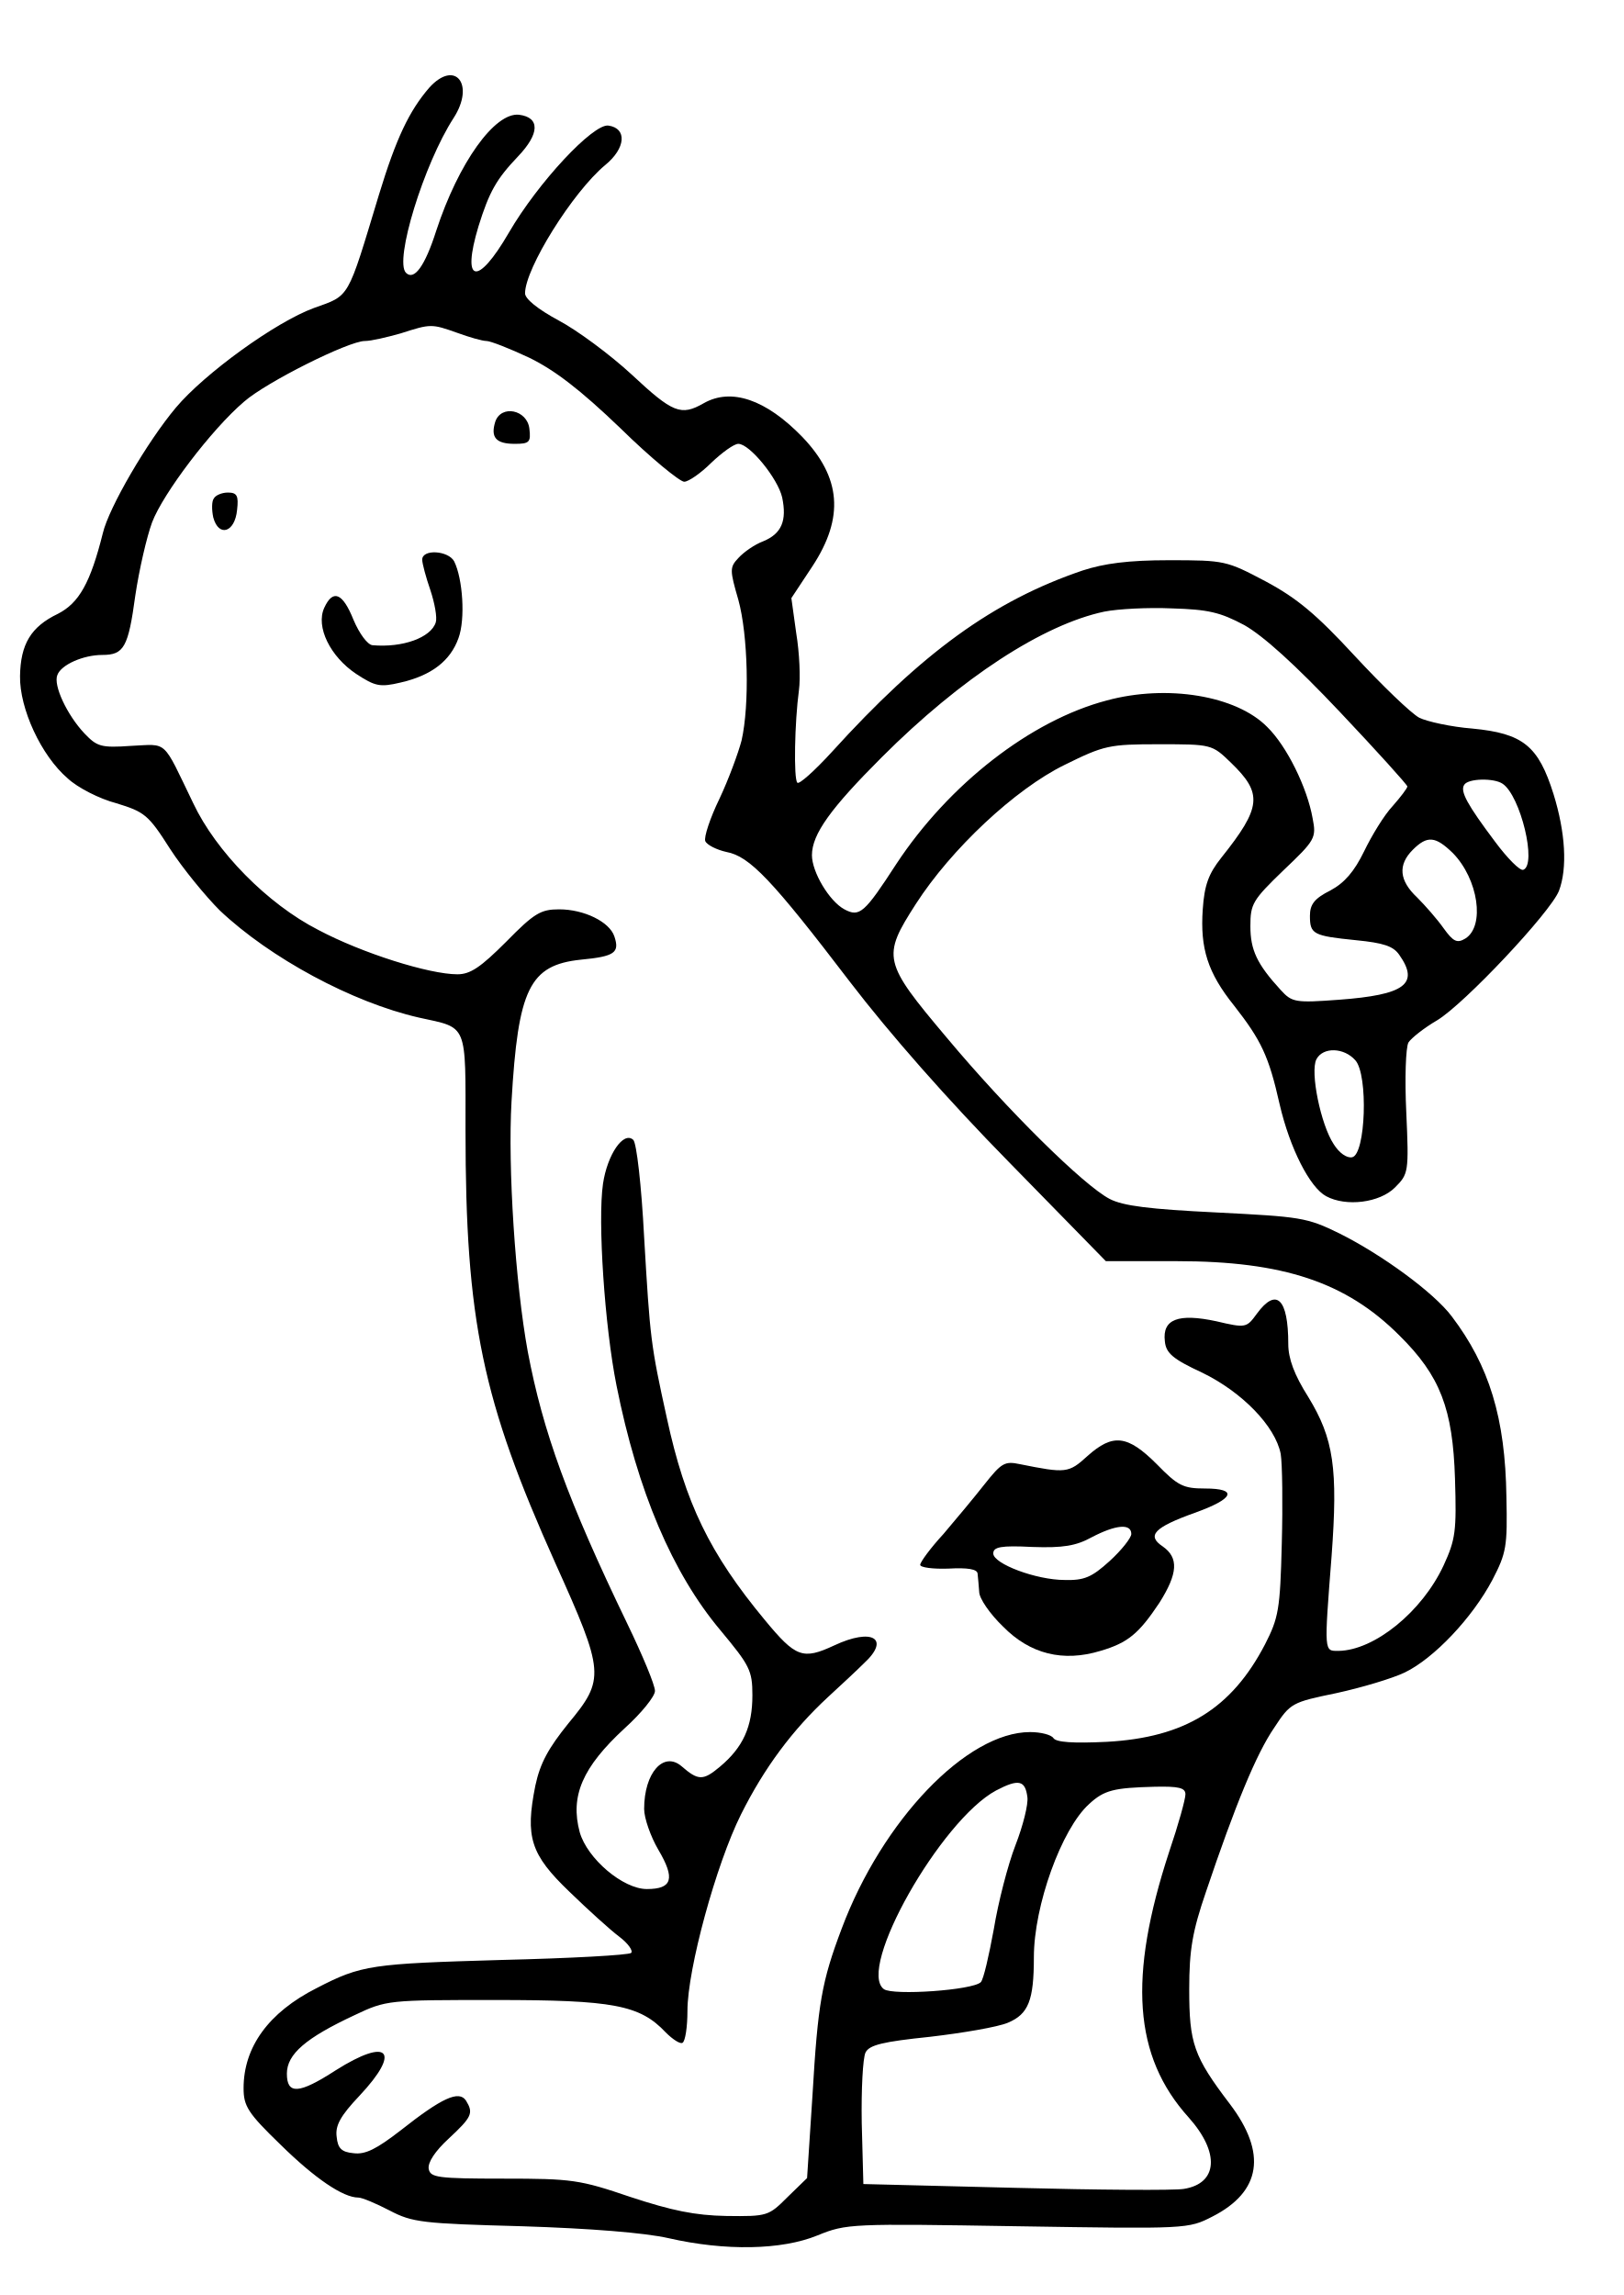
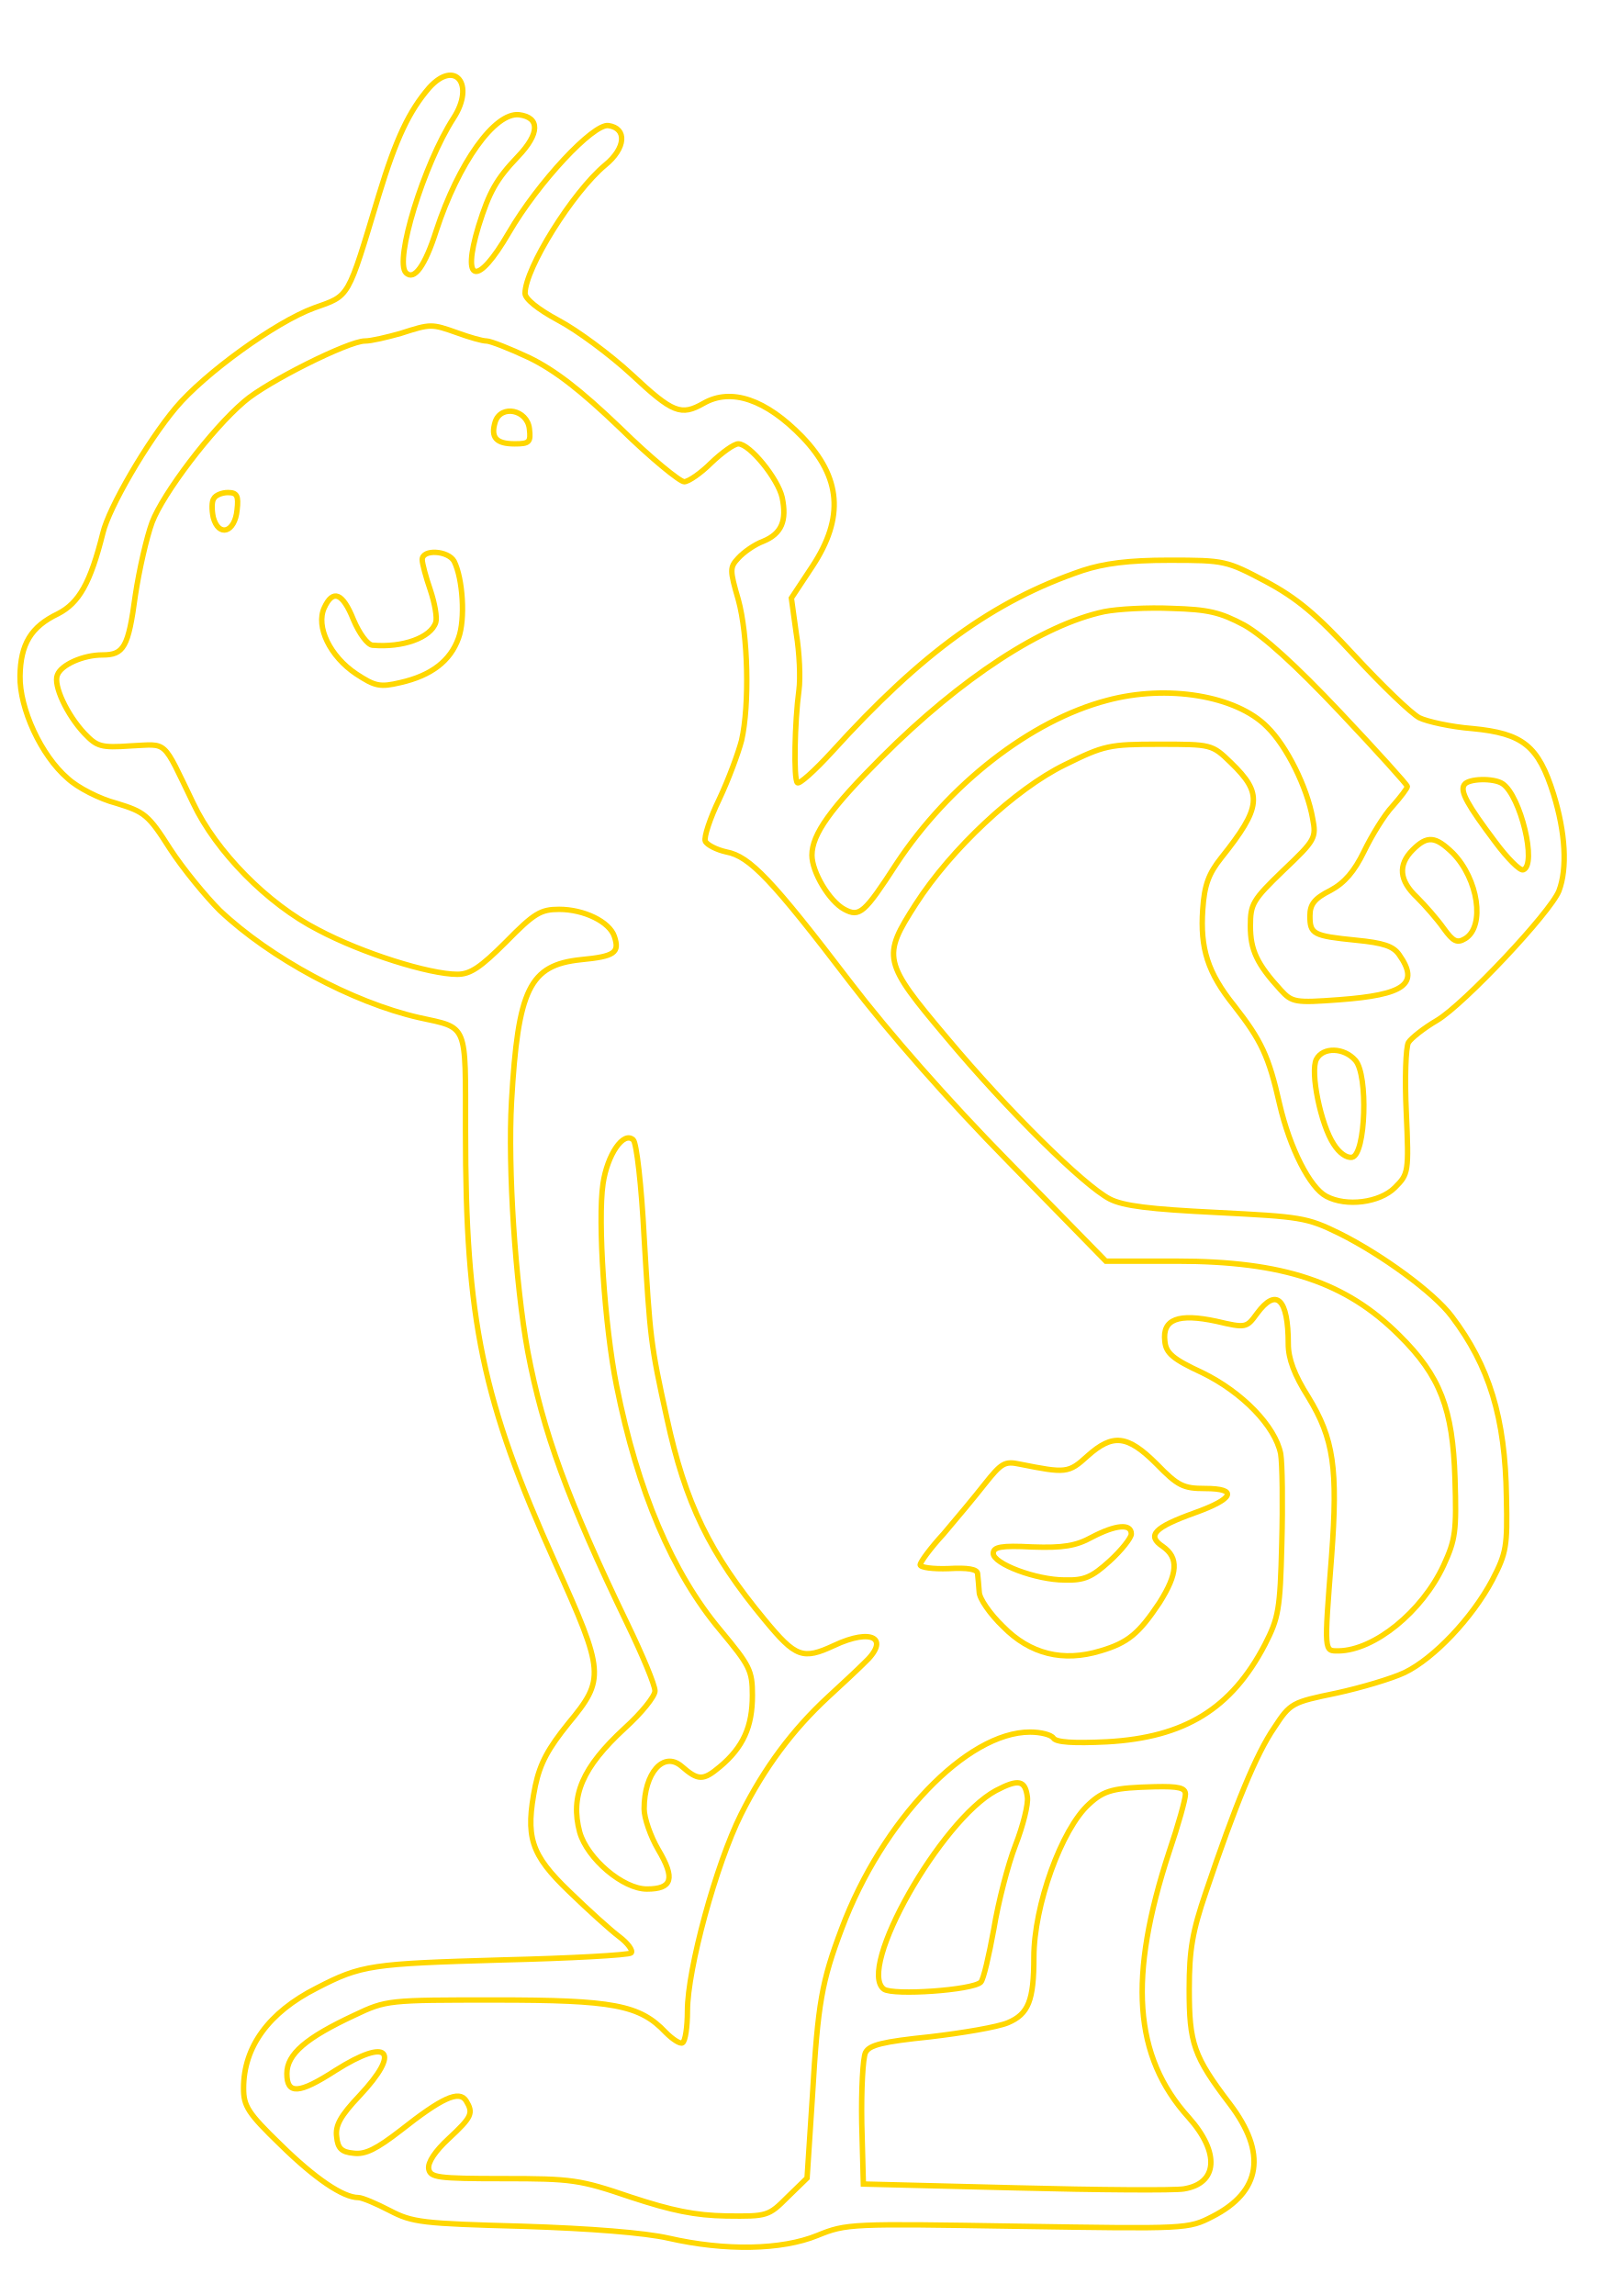
<svg xmlns="http://www.w3.org/2000/svg" version="1.0" width="300pt" height="424pt" viewBox="0 0 300 424" preserveAspectRatio="xMidYMid meet">
-   <g transform="translate(0,424) scale(0.1,-0.1)" fill="#000000" stroke="none">
+   <g transform="translate(0,424) scale(0.1,-0.1)" fill="none" stroke="#FFD700" stroke-width="10">
    <path d="M793 4078 c-37 -43 -61 -93 -93 -198 -59 -195 -53 -185 -120 -209 -71 -26 -202 -121 -255 -184 -53 -63 -124 -185 -135 -232 -23 -92 -44 -129 -83 -149 -50 -24 -69 -56 -70 -115 -1 -60 39 -147 88 -189 18 -17 59 -38 90 -46 52 -16 59 -21 99 -84 24 -37 66 -88 92 -114 93 -88 245 -170 368 -198 91 -20 86 -8 86 -208 0 -353 31 -499 166 -800 91 -202 92 -214 24 -296 -37 -46 -52 -73 -61 -115 -19 -95 -9 -127 63 -196 35 -34 76 -71 92 -83 16 -12 26 -26 22 -30 -4 -4 -112 -10 -239 -13 -241 -7 -259 -9 -342 -52 -89 -45 -135 -109 -135 -185 0 -33 8 -46 68 -104 64 -63 116 -98 144 -98 7 0 33 -11 58 -24 42 -22 60 -24 245 -29 126 -4 226 -12 270 -22 105 -24 209 -22 275 5 54 22 62 22 370 17 314 -5 315 -5 360 18 90 46 101 117 32 208 -67 88 -75 112 -75 212 0 73 6 107 31 180 54 160 93 255 126 303 30 46 33 47 115 64 46 10 103 27 126 38 54 26 125 101 162 171 26 50 28 62 26 153 -2 147 -32 243 -101 334 -33 44 -129 114 -207 153 -61 30 -72 31 -228 39 -123 6 -172 12 -197 25 -48 25 -189 164 -301 298 -118 140 -120 149 -57 247 65 101 183 212 275 257 73 36 82 38 174 38 97 0 98 0 133 -34 59 -57 57 -82 -18 -176 -23 -29 -31 -50 -34 -95 -5 -72 9 -117 58 -178 50 -64 64 -93 84 -182 19 -82 56 -154 86 -170 37 -20 99 -12 127 16 25 25 26 28 21 139 -3 62 -1 120 4 129 5 8 29 27 53 41 50 30 209 199 225 239 16 42 12 108 -10 179 -28 89 -56 112 -150 121 -39 3 -84 13 -98 20 -15 8 -68 59 -119 114 -71 77 -107 107 -165 138 -72 38 -75 39 -178 39 -76 0 -120 -6 -160 -19 -165 -56 -297 -152 -463 -335 -32 -35 -61 -61 -64 -57 -7 7 -5 112 3 171 3 22 1 69 -5 105 l-9 65 39 59 c59 90 53 164 -19 239 -67 69 -131 91 -182 62 -42 -24 -57 -18 -133 53 -40 37 -101 82 -135 100 -39 21 -62 40 -62 50 0 46 88 187 148 237 38 31 41 68 6 73 -28 4 -130 -105 -184 -198 -58 -100 -88 -94 -56 12 20 64 33 87 73 129 40 42 41 72 2 77 -45 5 -112 -89 -153 -214 -21 -66 -41 -93 -56 -78 -22 22 33 201 88 286 40 62 3 109 -45 56z m52 -453 c22 -8 46 -15 54 -15 7 0 43 -14 79 -31 47 -23 94 -59 168 -130 56 -55 110 -99 118 -99 8 0 31 16 50 35 20 19 42 35 50 35 21 0 73 -64 81 -99 9 -43 -1 -67 -35 -81 -16 -6 -36 -20 -46 -31 -16 -17 -16 -22 0 -77 18 -65 21 -194 6 -260 -6 -23 -24 -72 -41 -108 -17 -35 -29 -71 -26 -78 3 -7 21 -16 39 -20 43 -8 84 -51 229 -241 72 -94 180 -217 293 -332 l179 -183 131 0 c197 0 313 -39 411 -137 76 -75 99 -136 103 -265 3 -97 1 -112 -21 -160 -40 -86 -128 -157 -194 -158 -27 0 -27 -5 -13 175 12 162 4 217 -43 294 -26 41 -37 71 -37 98 0 84 -22 105 -58 56 -19 -26 -20 -27 -75 -14 -70 15 -100 4 -95 -37 2 -22 15 -33 69 -58 74 -36 135 -99 145 -150 3 -18 4 -93 2 -166 -3 -122 -6 -137 -31 -186 -62 -119 -148 -172 -292 -180 -62 -3 -94 -1 -99 7 -4 6 -23 11 -43 11 -117 0 -273 -163 -348 -363 -37 -98 -44 -138 -54 -308 l-10 -153 -36 -35 c-35 -35 -37 -36 -113 -35 -58 1 -101 10 -177 35 -94 32 -108 34 -235 34 -122 0 -135 2 -138 18 -2 12 12 33 37 56 43 40 46 47 32 70 -13 20 -45 5 -121 -55 -44 -34 -65 -45 -87 -42 -22 2 -29 9 -31 30 -3 21 7 39 42 76 78 83 54 109 -44 47 -68 -44 -90 -45 -90 -6 0 36 35 66 125 108 59 28 62 28 260 28 218 0 267 -9 315 -60 13 -13 27 -22 31 -19 5 3 9 29 9 59 0 77 53 271 99 363 43 86 95 156 161 217 24 22 54 50 66 62 50 46 15 66 -55 33 -58 -27 -71 -22 -128 47 -102 123 -147 216 -181 373 -30 136 -31 147 -42 334 -5 97 -14 174 -20 180 -18 17 -48 -27 -56 -81 -10 -68 3 -263 25 -373 39 -195 103 -346 192 -452 54 -65 59 -74 59 -120 0 -58 -17 -96 -60 -132 -31 -26 -40 -26 -71 1 -33 28 -69 -12 -69 -79 0 -17 12 -51 26 -75 32 -54 26 -73 -21 -73 -44 0 -110 56 -124 105 -18 67 5 120 83 192 31 28 56 59 56 69 0 11 -23 66 -51 124 -110 228 -156 355 -184 503 -23 126 -37 340 -30 462 12 208 33 252 128 262 63 6 72 13 62 43 -9 27 -56 50 -102 50 -34 0 -46 -7 -98 -60 -47 -47 -66 -60 -90 -60 -52 0 -176 39 -257 82 -94 48 -189 145 -231 234 -58 120 -46 109 -115 106 -56 -4 -63 -1 -86 23 -32 34 -58 89 -50 108 7 19 48 37 83 37 40 0 48 14 61 110 7 47 21 108 31 135 20 53 110 172 170 223 41 36 193 112 223 112 12 0 41 7 66 14 56 18 57 18 105 1z m1454 -540 c35 -20 93 -72 177 -161 68 -72 124 -134 124 -137 0 -3 -12 -19 -27 -36 -16 -17 -39 -55 -53 -84 -18 -37 -36 -58 -62 -72 -30 -15 -38 -26 -38 -47 0 -34 6 -37 85 -45 51 -5 69 -11 80 -27 38 -54 10 -74 -111 -83 -81 -6 -87 -5 -108 18 -44 48 -56 74 -56 118 0 41 4 48 61 103 59 56 61 60 54 96 -10 57 -48 134 -84 169 -57 58 -185 79 -296 49 -141 -37 -292 -155 -389 -302 -59 -91 -68 -99 -96 -84 -28 15 -60 69 -60 100 0 39 35 87 129 181 147 147 298 245 411 269 25 5 81 8 125 6 67 -2 89 -7 134 -31z m477 -293 c33 -22 64 -150 38 -159 -6 -2 -29 21 -52 52 -51 68 -65 93 -57 105 7 12 55 13 71 2z m-92 -128 c47 -48 60 -135 23 -158 -15 -9 -22 -6 -40 19 -12 17 -34 42 -49 57 -33 31 -36 60 -8 88 27 27 42 25 74 -6z m-180 -383 c24 -27 19 -174 -6 -179 -10 -2 -24 8 -34 24 -24 36 -44 134 -32 157 12 23 51 22 72 -2z m-606 -1361 c2 -13 -8 -53 -22 -89 -14 -36 -32 -106 -40 -155 -9 -49 -19 -93 -24 -98 -15 -15 -162 -25 -179 -13 -51 37 105 312 207 367 42 22 54 19 58 -12z m292 5 c0 -9 -13 -56 -30 -106 -76 -232 -66 -378 36 -491 58 -65 54 -122 -9 -132 -17 -3 -158 -2 -312 2 l-280 7 -3 113 c-1 61 2 120 7 130 7 14 32 20 119 29 60 7 125 18 144 26 38 16 48 41 48 121 0 95 51 237 102 283 28 26 46 30 121 32 45 1 57 -2 57 -14z" />
    <path d="M915 3461 c-9 -29 1 -41 36 -41 27 0 30 3 27 28 -4 35 -52 45 -63 13z" />
    <path d="M395 3319 c-4 -5 -4 -21 -1 -35 10 -37 40 -28 44 14 3 26 0 32 -17 32 -11 0 -23 -5 -26 -11z" />
    <path d="M780 3206 c0 -7 7 -33 15 -56 8 -24 13 -51 10 -60 -9 -28 -61 -47 -117 -42 -9 1 -24 21 -35 47 -20 50 -38 57 -54 22 -16 -35 11 -90 59 -122 35 -23 44 -25 82 -16 57 13 92 40 107 82 13 35 8 110 -8 142 -11 20 -59 23 -59 3z" />
    <path d="M2009 1550 c-35 -32 -40 -32 -125 -15 -28 6 -34 2 -65 -37 -18 -23 -53 -65 -76 -92 -24 -26 -43 -52 -43 -57 0 -5 24 -8 52 -7 36 2 53 -1 54 -9 1 -7 2 -23 3 -34 0 -12 20 -41 44 -64 50 -51 111 -66 180 -45 51 15 71 32 109 89 34 54 36 83 6 104 -30 20 -16 35 59 62 73 26 81 45 19 45 -40 0 -50 5 -89 45 -54 54 -81 57 -128 15z m81 -144 c0 -7 -18 -30 -40 -50 -33 -30 -47 -36 -83 -35 -53 0 -132 30 -132 49 0 12 14 15 72 12 57 -2 81 2 110 18 44 23 73 26 73 6z" />
  </g>
</svg>
